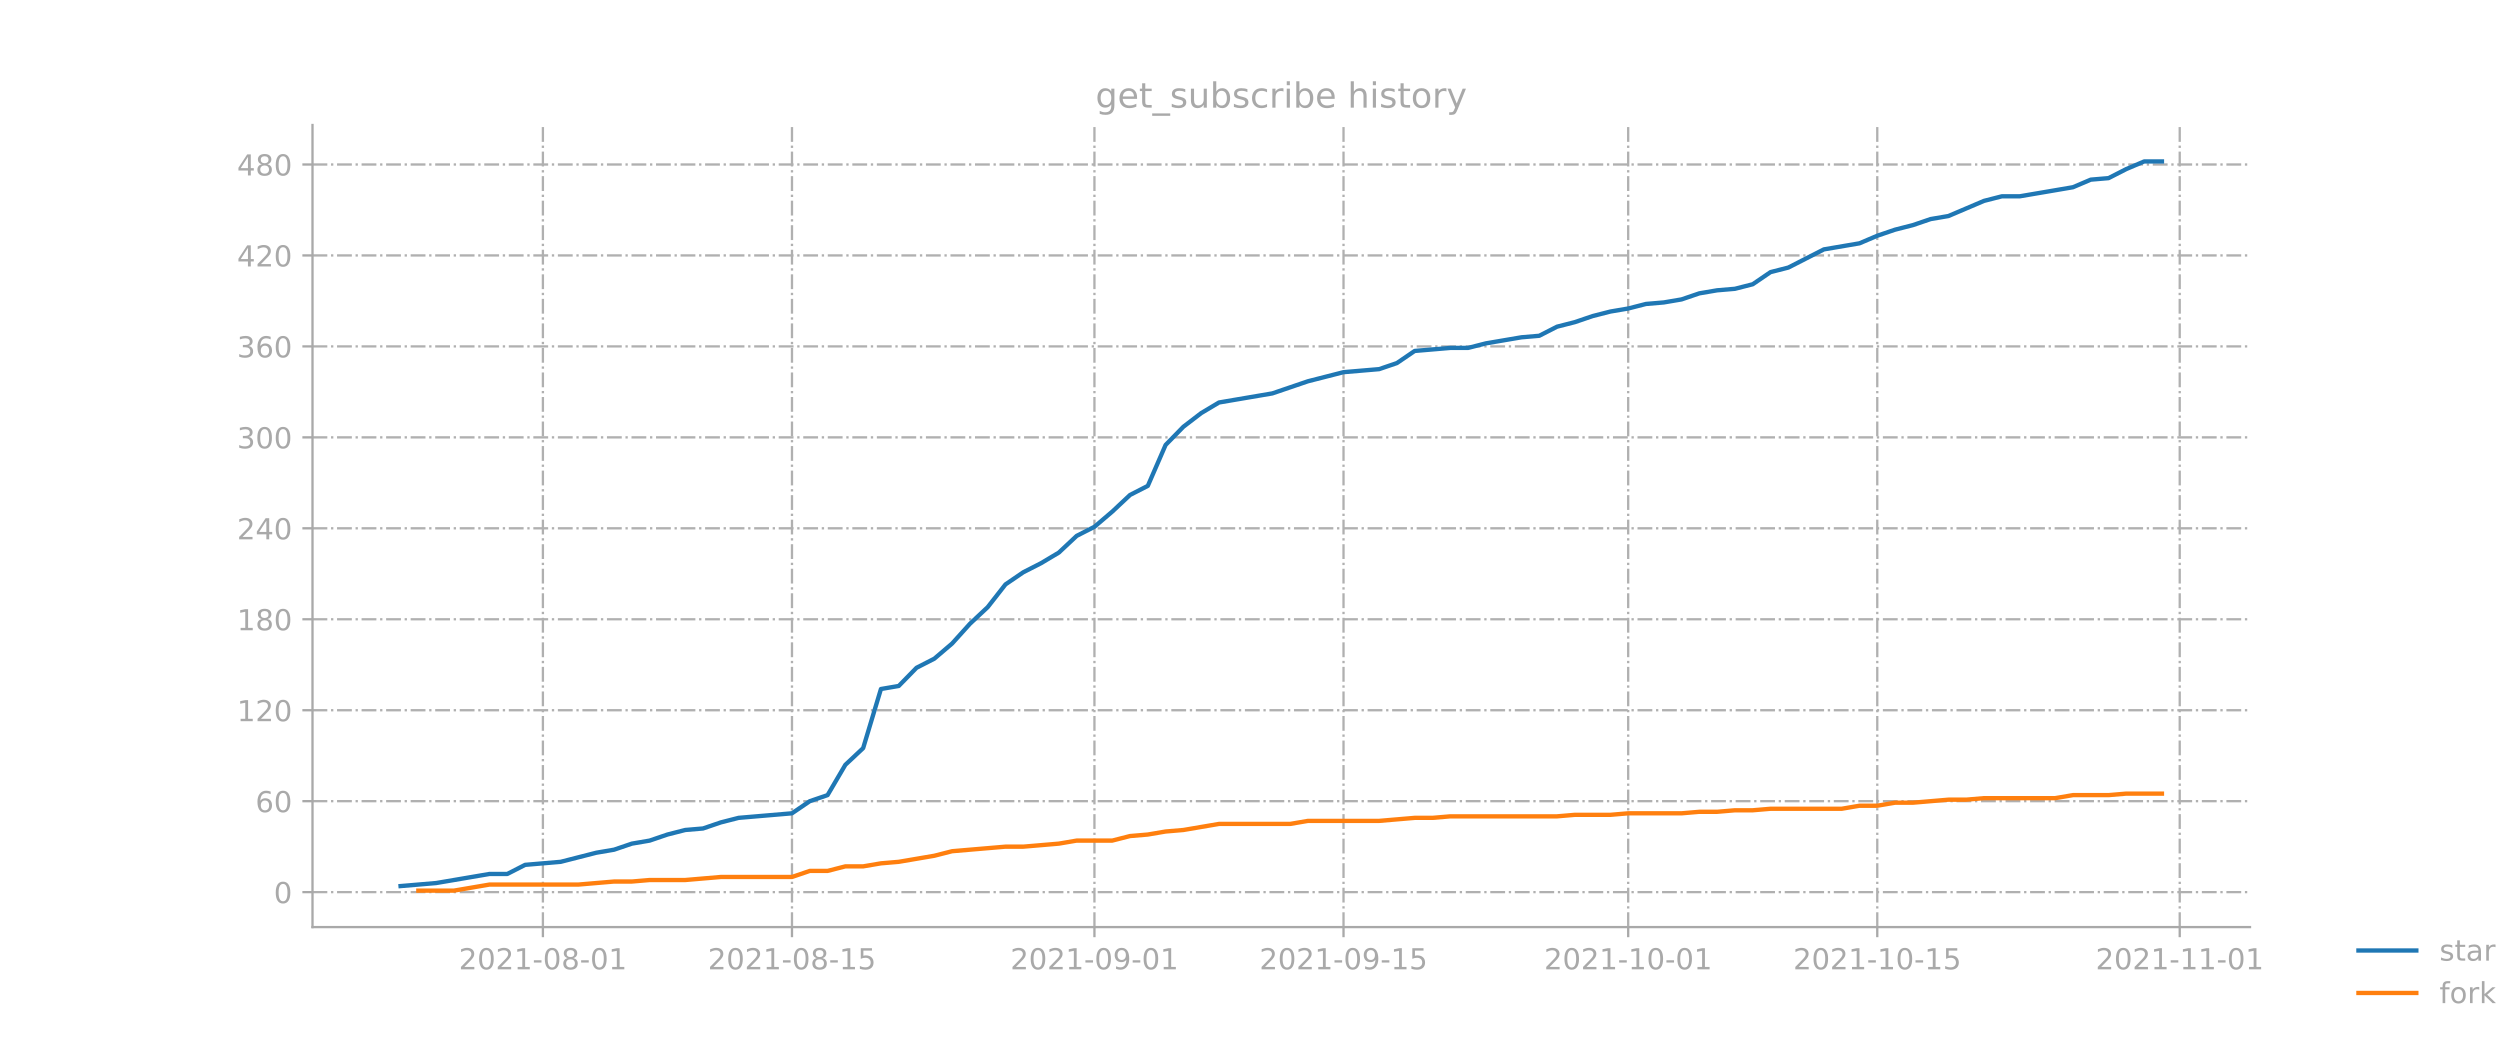
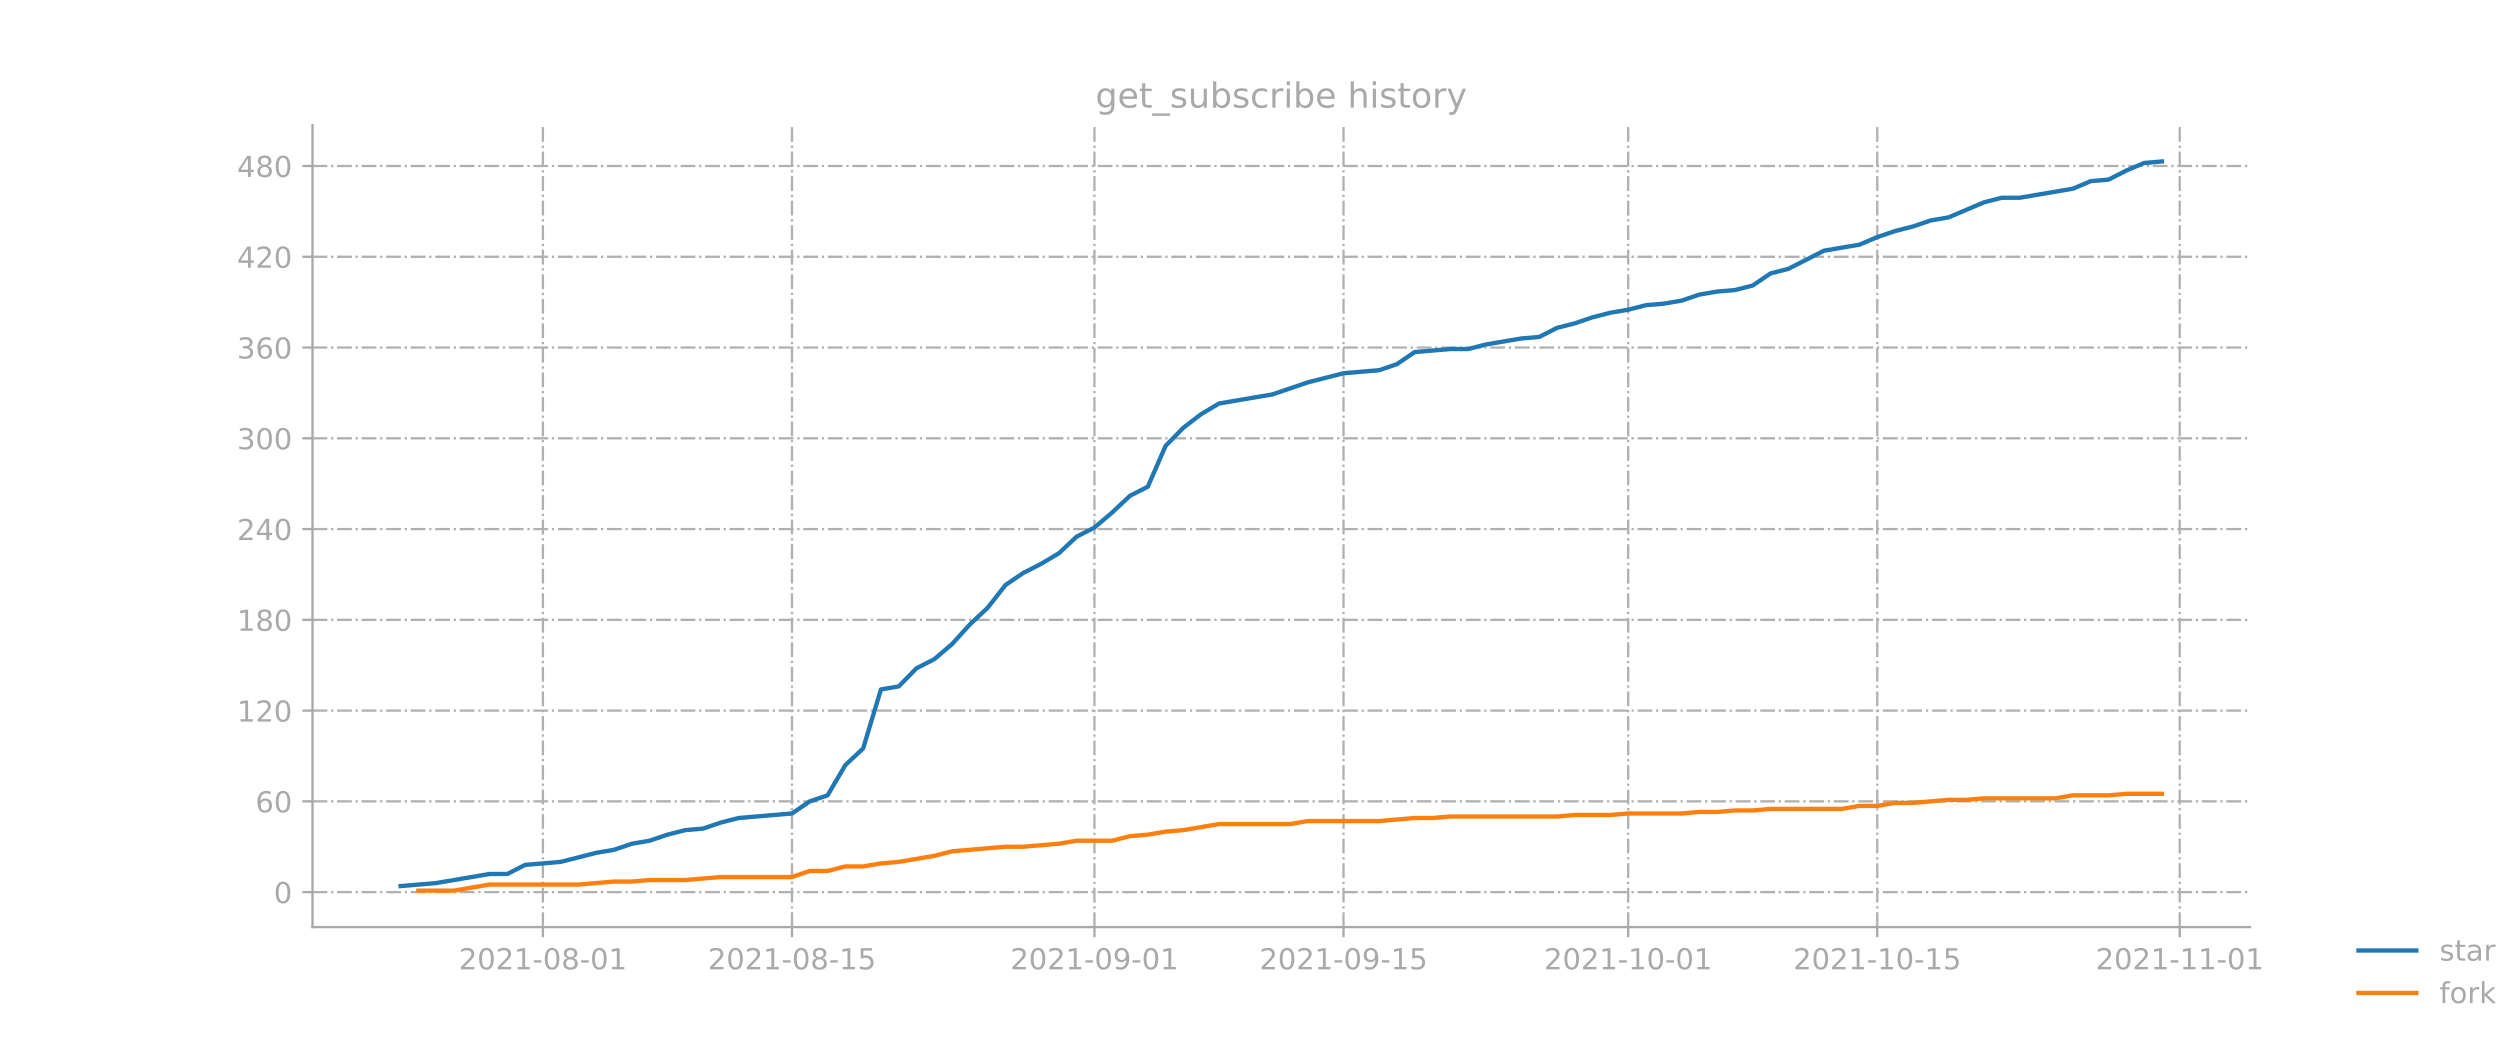
<svg xmlns="http://www.w3.org/2000/svg" xmlns:xlink="http://www.w3.org/1999/xlink" height="360pt" version="1.1" viewBox="0 0 864 360" width="864pt">
  <defs>
    <style type="text/css">*{stroke-linecap:butt;stroke-linejoin:round;}</style>
  </defs>
  <g id="figure_1">
    <g id="patch_1">
      <path d="M 0 360  L 864 360  L 864 0  L 0 0  z " style="fill:none;opacity:0;" />
    </g>
    <g id="axes_1">
      <g id="patch_2">
        <path d="M 108 320.4  L 777.6 320.4  L 777.6 43.2  L 108 43.2  z " style="fill:none;opacity:0;" />
      </g>
      <g id="matplotlib.axis_1">
        <g id="xtick_1">
          <g id="line2d_1">
-             <path clip-path="url(#p34e86db339)" d="M 187.626 320.4  L 187.626 43.2  " style="fill:none;stroke:#b0b0b0;stroke-dasharray:5.12,1.28,0.8,1.28;stroke-dashoffset:0;stroke-width:0.8;" />
+             <path clip-path="url(#pd5157e377d)" d="M 187.626 320.4  L 187.626 43.2  " style="fill:none;stroke:#b0b0b0;stroke-dasharray:5.12,1.28,0.8,1.28;stroke-dashoffset:0;stroke-width:0.8;" />
          </g>
          <g id="line2d_2">
            <defs>
-               <path d="M 0 0  L 0 3.5  " id="m14ba4d3a8d" style="stroke:#a9a9a9;stroke-width:0.8;" />
+               <path d="M 0 0  L 0 3.5  " id="m387c518f74" style="stroke:#a9a9a9;stroke-width:0.8;" />
            </defs>
            <g>
-               <use style="fill:#a9a9a9;stroke:#a9a9a9;stroke-width:0.8;" x="187.626" xlink:href="#m14ba4d3a8d" y="320.4" />
+               <use style="fill:#a9a9a9;stroke:#a9a9a9;stroke-width:0.8;" x="187.626" xlink:href="#m387c518f74" y="320.4" />
            </g>
          </g>
          <g id="text_1">
            <g style="fill:#a9a9a9;" transform="translate(158.5686 334.9984)scale(0.1 -0.1)">
              <defs>
                <path d="M 1228 531  L 3431 531  L 3431 0  L 469 0  L 469 531  Q 828 903 1448 1529  Q 2069 2156 2228 2338  Q 2531 2678 2651 2914  Q 2772 3150 2772 3378  Q 2772 3750 2511 3984  Q 2250 4219 1831 4219  Q 1534 4219 1204 4116  Q 875 4013 500 3803  L 500 4441  Q 881 4594 1212 4672  Q 1544 4750 1819 4750  Q 2544 4750 2975 4387  Q 3406 4025 3406 3419  Q 3406 3131 3298 2873  Q 3191 2616 2906 2266  Q 2828 2175 2409 1742  Q 1991 1309 1228 531  z " id="DejaVuSans-32" transform="scale(0.015625)" />
                <path d="M 2034 4250  Q 1547 4250 1301 3770  Q 1056 3291 1056 2328  Q 1056 1369 1301 889  Q 1547 409 2034 409  Q 2525 409 2770 889  Q 3016 1369 3016 2328  Q 3016 3291 2770 3770  Q 2525 4250 2034 4250  z M 2034 4750  Q 2819 4750 3233 4129  Q 3647 3509 3647 2328  Q 3647 1150 3233 529  Q 2819 -91 2034 -91  Q 1250 -91 836 529  Q 422 1150 422 2328  Q 422 3509 836 4129  Q 1250 4750 2034 4750  z " id="DejaVuSans-30" transform="scale(0.015625)" />
                <path d="M 794 531  L 1825 531  L 1825 4091  L 703 3866  L 703 4441  L 1819 4666  L 2450 4666  L 2450 531  L 3481 531  L 3481 0  L 794 0  L 794 531  z " id="DejaVuSans-31" transform="scale(0.015625)" />
                <path d="M 313 2009  L 1997 2009  L 1997 1497  L 313 1497  L 313 2009  z " id="DejaVuSans-2d" transform="scale(0.015625)" />
                <path d="M 2034 2216  Q 1584 2216 1326 1975  Q 1069 1734 1069 1313  Q 1069 891 1326 650  Q 1584 409 2034 409  Q 2484 409 2743 651  Q 3003 894 3003 1313  Q 3003 1734 2745 1975  Q 2488 2216 2034 2216  z M 1403 2484  Q 997 2584 770 2862  Q 544 3141 544 3541  Q 544 4100 942 4425  Q 1341 4750 2034 4750  Q 2731 4750 3128 4425  Q 3525 4100 3525 3541  Q 3525 3141 3298 2862  Q 3072 2584 2669 2484  Q 3125 2378 3379 2068  Q 3634 1759 3634 1313  Q 3634 634 3220 271  Q 2806 -91 2034 -91  Q 1263 -91 848 271  Q 434 634 434 1313  Q 434 1759 690 2068  Q 947 2378 1403 2484  z M 1172 3481  Q 1172 3119 1398 2916  Q 1625 2713 2034 2713  Q 2441 2713 2670 2916  Q 2900 3119 2900 3481  Q 2900 3844 2670 4047  Q 2441 4250 2034 4250  Q 1625 4250 1398 4047  Q 1172 3844 1172 3481  z " id="DejaVuSans-38" transform="scale(0.015625)" />
              </defs>
              <use xlink:href="#DejaVuSans-32" />
              <use x="63.623" xlink:href="#DejaVuSans-30" />
              <use x="127.246" xlink:href="#DejaVuSans-32" />
              <use x="190.869" xlink:href="#DejaVuSans-31" />
              <use x="254.492" xlink:href="#DejaVuSans-2d" />
              <use x="290.576" xlink:href="#DejaVuSans-30" />
              <use x="354.199" xlink:href="#DejaVuSans-38" />
              <use x="417.822" xlink:href="#DejaVuSans-2d" />
              <use x="453.906" xlink:href="#DejaVuSans-30" />
              <use x="517.529" xlink:href="#DejaVuSans-31" />
            </g>
          </g>
        </g>
        <g id="xtick_2">
          <g id="line2d_3">
-             <path clip-path="url(#p34e86db339)" d="M 273.709 320.4  L 273.709 43.2  " style="fill:none;stroke:#b0b0b0;stroke-dasharray:5.12,1.28,0.8,1.28;stroke-dashoffset:0;stroke-width:0.8;" />
+             <path clip-path="url(#pd5157e377d)" d="M 273.709 320.4  L 273.709 43.2  " style="fill:none;stroke:#b0b0b0;stroke-dasharray:5.12,1.28,0.8,1.28;stroke-dashoffset:0;stroke-width:0.8;" />
          </g>
          <g id="line2d_4">
            <g>
-               <use style="fill:#a9a9a9;stroke:#a9a9a9;stroke-width:0.8;" x="273.709" xlink:href="#m14ba4d3a8d" y="320.4" />
+               <use style="fill:#a9a9a9;stroke:#a9a9a9;stroke-width:0.8;" x="273.709" xlink:href="#m387c518f74" y="320.4" />
            </g>
          </g>
          <g id="text_2">
            <g style="fill:#a9a9a9;" transform="translate(244.6513 334.9984)scale(0.1 -0.1)">
              <defs>
                <path d="M 691 4666  L 3169 4666  L 3169 4134  L 1269 4134  L 1269 2991  Q 1406 3038 1543 3061  Q 1681 3084 1819 3084  Q 2600 3084 3056 2656  Q 3513 2228 3513 1497  Q 3513 744 3044 326  Q 2575 -91 1722 -91  Q 1428 -91 1123 -41  Q 819 9 494 109  L 494 744  Q 775 591 1075 516  Q 1375 441 1709 441  Q 2250 441 2565 725  Q 2881 1009 2881 1497  Q 2881 1984 2565 2268  Q 2250 2553 1709 2553  Q 1456 2553 1204 2497  Q 953 2441 691 2322  L 691 4666  z " id="DejaVuSans-35" transform="scale(0.015625)" />
              </defs>
              <use xlink:href="#DejaVuSans-32" />
              <use x="63.623" xlink:href="#DejaVuSans-30" />
              <use x="127.246" xlink:href="#DejaVuSans-32" />
              <use x="190.869" xlink:href="#DejaVuSans-31" />
              <use x="254.492" xlink:href="#DejaVuSans-2d" />
              <use x="290.576" xlink:href="#DejaVuSans-30" />
              <use x="354.199" xlink:href="#DejaVuSans-38" />
              <use x="417.822" xlink:href="#DejaVuSans-2d" />
              <use x="453.906" xlink:href="#DejaVuSans-31" />
              <use x="517.529" xlink:href="#DejaVuSans-35" />
            </g>
          </g>
        </g>
        <g id="xtick_3">
          <g id="line2d_5">
-             <path clip-path="url(#p34e86db339)" d="M 378.238 320.4  L 378.238 43.2  " style="fill:none;stroke:#b0b0b0;stroke-dasharray:5.12,1.28,0.8,1.28;stroke-dashoffset:0;stroke-width:0.8;" />
+             <path clip-path="url(#pd5157e377d)" d="M 378.238 320.4  L 378.238 43.2  " style="fill:none;stroke:#b0b0b0;stroke-dasharray:5.12,1.28,0.8,1.28;stroke-dashoffset:0;stroke-width:0.8;" />
          </g>
          <g id="line2d_6">
            <g>
-               <use style="fill:#a9a9a9;stroke:#a9a9a9;stroke-width:0.8;" x="378.238" xlink:href="#m14ba4d3a8d" y="320.4" />
+               <use style="fill:#a9a9a9;stroke:#a9a9a9;stroke-width:0.8;" x="378.238" xlink:href="#m387c518f74" y="320.4" />
            </g>
          </g>
          <g id="text_3">
            <g style="fill:#a9a9a9;" transform="translate(349.1802 334.9984)scale(0.1 -0.1)">
              <defs>
                <path d="M 703 97  L 703 672  Q 941 559 1184 500  Q 1428 441 1663 441  Q 2288 441 2617 861  Q 2947 1281 2994 2138  Q 2813 1869 2534 1725  Q 2256 1581 1919 1581  Q 1219 1581 811 2004  Q 403 2428 403 3163  Q 403 3881 828 4315  Q 1253 4750 1959 4750  Q 2769 4750 3195 4129  Q 3622 3509 3622 2328  Q 3622 1225 3098 567  Q 2575 -91 1691 -91  Q 1453 -91 1209 -44  Q 966 3 703 97  z M 1959 2075  Q 2384 2075 2632 2365  Q 2881 2656 2881 3163  Q 2881 3666 2632 3958  Q 2384 4250 1959 4250  Q 1534 4250 1286 3958  Q 1038 3666 1038 3163  Q 1038 2656 1286 2365  Q 1534 2075 1959 2075  z " id="DejaVuSans-39" transform="scale(0.015625)" />
              </defs>
              <use xlink:href="#DejaVuSans-32" />
              <use x="63.623" xlink:href="#DejaVuSans-30" />
              <use x="127.246" xlink:href="#DejaVuSans-32" />
              <use x="190.869" xlink:href="#DejaVuSans-31" />
              <use x="254.492" xlink:href="#DejaVuSans-2d" />
              <use x="290.576" xlink:href="#DejaVuSans-30" />
              <use x="354.199" xlink:href="#DejaVuSans-39" />
              <use x="417.822" xlink:href="#DejaVuSans-2d" />
              <use x="453.906" xlink:href="#DejaVuSans-30" />
              <use x="517.529" xlink:href="#DejaVuSans-31" />
            </g>
          </g>
        </g>
        <g id="xtick_4">
          <g id="line2d_7">
-             <path clip-path="url(#p34e86db339)" d="M 464.321 320.4  L 464.321 43.2  " style="fill:none;stroke:#b0b0b0;stroke-dasharray:5.12,1.28,0.8,1.28;stroke-dashoffset:0;stroke-width:0.8;" />
+             <path clip-path="url(#pd5157e377d)" d="M 464.321 320.4  L 464.321 43.2  " style="fill:none;stroke:#b0b0b0;stroke-dasharray:5.12,1.28,0.8,1.28;stroke-dashoffset:0;stroke-width:0.8;" />
          </g>
          <g id="line2d_8">
            <g>
-               <use style="fill:#a9a9a9;stroke:#a9a9a9;stroke-width:0.8;" x="464.321" xlink:href="#m14ba4d3a8d" y="320.4" />
+               <use style="fill:#a9a9a9;stroke:#a9a9a9;stroke-width:0.8;" x="464.321" xlink:href="#m387c518f74" y="320.4" />
            </g>
          </g>
          <g id="text_4">
            <g style="fill:#a9a9a9;" transform="translate(435.2628 334.9984)scale(0.1 -0.1)">
              <use xlink:href="#DejaVuSans-32" />
              <use x="63.623" xlink:href="#DejaVuSans-30" />
              <use x="127.246" xlink:href="#DejaVuSans-32" />
              <use x="190.869" xlink:href="#DejaVuSans-31" />
              <use x="254.492" xlink:href="#DejaVuSans-2d" />
              <use x="290.576" xlink:href="#DejaVuSans-30" />
              <use x="354.199" xlink:href="#DejaVuSans-39" />
              <use x="417.822" xlink:href="#DejaVuSans-2d" />
              <use x="453.906" xlink:href="#DejaVuSans-31" />
              <use x="517.529" xlink:href="#DejaVuSans-35" />
            </g>
          </g>
        </g>
        <g id="xtick_5">
          <g id="line2d_9">
-             <path clip-path="url(#p34e86db339)" d="M 562.701 320.4  L 562.701 43.2  " style="fill:none;stroke:#b0b0b0;stroke-dasharray:5.12,1.28,0.8,1.28;stroke-dashoffset:0;stroke-width:0.8;" />
+             <path clip-path="url(#pd5157e377d)" d="M 562.701 320.4  L 562.701 43.2  " style="fill:none;stroke:#b0b0b0;stroke-dasharray:5.12,1.28,0.8,1.28;stroke-dashoffset:0;stroke-width:0.8;" />
          </g>
          <g id="line2d_10">
            <g>
-               <use style="fill:#a9a9a9;stroke:#a9a9a9;stroke-width:0.8;" x="562.701" xlink:href="#m14ba4d3a8d" y="320.4" />
+               <use style="fill:#a9a9a9;stroke:#a9a9a9;stroke-width:0.8;" x="562.701" xlink:href="#m387c518f74" y="320.4" />
            </g>
          </g>
          <g id="text_5">
            <g style="fill:#a9a9a9;" transform="translate(533.643 334.9984)scale(0.1 -0.1)">
              <use xlink:href="#DejaVuSans-32" />
              <use x="63.623" xlink:href="#DejaVuSans-30" />
              <use x="127.246" xlink:href="#DejaVuSans-32" />
              <use x="190.869" xlink:href="#DejaVuSans-31" />
              <use x="254.492" xlink:href="#DejaVuSans-2d" />
              <use x="290.576" xlink:href="#DejaVuSans-31" />
              <use x="354.199" xlink:href="#DejaVuSans-30" />
              <use x="417.822" xlink:href="#DejaVuSans-2d" />
              <use x="453.906" xlink:href="#DejaVuSans-30" />
              <use x="517.529" xlink:href="#DejaVuSans-31" />
            </g>
          </g>
        </g>
        <g id="xtick_6">
          <g id="line2d_11">
-             <path clip-path="url(#p34e86db339)" d="M 648.783 320.4  L 648.783 43.2  " style="fill:none;stroke:#b0b0b0;stroke-dasharray:5.12,1.28,0.8,1.28;stroke-dashoffset:0;stroke-width:0.8;" />
+             <path clip-path="url(#pd5157e377d)" d="M 648.783 320.4  L 648.783 43.2  " style="fill:none;stroke:#b0b0b0;stroke-dasharray:5.12,1.28,0.8,1.28;stroke-dashoffset:0;stroke-width:0.8;" />
          </g>
          <g id="line2d_12">
            <g>
-               <use style="fill:#a9a9a9;stroke:#a9a9a9;stroke-width:0.8;" x="648.783" xlink:href="#m14ba4d3a8d" y="320.4" />
+               <use style="fill:#a9a9a9;stroke:#a9a9a9;stroke-width:0.8;" x="648.783" xlink:href="#m387c518f74" y="320.4" />
            </g>
          </g>
          <g id="text_6">
            <g style="fill:#a9a9a9;" transform="translate(619.7257 334.9984)scale(0.1 -0.1)">
              <use xlink:href="#DejaVuSans-32" />
              <use x="63.623" xlink:href="#DejaVuSans-30" />
              <use x="127.246" xlink:href="#DejaVuSans-32" />
              <use x="190.869" xlink:href="#DejaVuSans-31" />
              <use x="254.492" xlink:href="#DejaVuSans-2d" />
              <use x="290.576" xlink:href="#DejaVuSans-31" />
              <use x="354.199" xlink:href="#DejaVuSans-30" />
              <use x="417.822" xlink:href="#DejaVuSans-2d" />
              <use x="453.906" xlink:href="#DejaVuSans-31" />
              <use x="517.529" xlink:href="#DejaVuSans-35" />
            </g>
          </g>
        </g>
        <g id="xtick_7">
          <g id="line2d_13">
-             <path clip-path="url(#p34e86db339)" d="M 753.312 320.4  L 753.312 43.2  " style="fill:none;stroke:#b0b0b0;stroke-dasharray:5.12,1.28,0.8,1.28;stroke-dashoffset:0;stroke-width:0.8;" />
+             <path clip-path="url(#pd5157e377d)" d="M 753.312 320.4  L 753.312 43.2  " style="fill:none;stroke:#b0b0b0;stroke-dasharray:5.12,1.28,0.8,1.28;stroke-dashoffset:0;stroke-width:0.8;" />
          </g>
          <g id="line2d_14">
            <g>
-               <use style="fill:#a9a9a9;stroke:#a9a9a9;stroke-width:0.8;" x="753.312" xlink:href="#m14ba4d3a8d" y="320.4" />
+               <use style="fill:#a9a9a9;stroke:#a9a9a9;stroke-width:0.8;" x="753.312" xlink:href="#m387c518f74" y="320.4" />
            </g>
          </g>
          <g id="text_7">
            <g style="fill:#a9a9a9;" transform="translate(724.2546 334.9984)scale(0.1 -0.1)">
              <use xlink:href="#DejaVuSans-32" />
              <use x="63.623" xlink:href="#DejaVuSans-30" />
              <use x="127.246" xlink:href="#DejaVuSans-32" />
              <use x="190.869" xlink:href="#DejaVuSans-31" />
              <use x="254.492" xlink:href="#DejaVuSans-2d" />
              <use x="290.576" xlink:href="#DejaVuSans-31" />
              <use x="354.199" xlink:href="#DejaVuSans-31" />
              <use x="417.822" xlink:href="#DejaVuSans-2d" />
              <use x="453.906" xlink:href="#DejaVuSans-30" />
              <use x="517.529" xlink:href="#DejaVuSans-31" />
            </g>
          </g>
        </g>
      </g>
      <g id="matplotlib.axis_2">
        <g id="ytick_1">
          <g id="line2d_15">
-             <path clip-path="url(#p34e86db339)" d="M 108 308.324  L 777.6 308.324  " style="fill:none;stroke:#b0b0b0;stroke-dasharray:5.12,1.28,0.8,1.28;stroke-dashoffset:0;stroke-width:0.8;" />
+             <path clip-path="url(#pd5157e377d)" d="M 108 308.323  L 777.6 308.323  " style="fill:none;stroke:#b0b0b0;stroke-dasharray:5.12,1.28,0.8,1.28;stroke-dashoffset:0;stroke-width:0.8;" />
          </g>
          <g id="line2d_16">
            <defs>
-               <path d="M 0 0  L -3.5 0  " id="m1c23833a28" style="stroke:#a9a9a9;stroke-width:0.8;" />
+               <path d="M 0 0  L -3.5 0  " id="m817198917a" style="stroke:#a9a9a9;stroke-width:0.8;" />
            </defs>
            <g>
-               <use style="fill:#a9a9a9;stroke:#a9a9a9;stroke-width:0.8;" x="108" xlink:href="#m1c23833a28" y="308.324" />
+               <use style="fill:#a9a9a9;stroke:#a9a9a9;stroke-width:0.8;" x="108" xlink:href="#m817198917a" y="308.323" />
            </g>
          </g>
          <g id="text_8">
-             <g style="fill:#a9a9a9;" transform="translate(94.6375 312.1231)scale(0.1 -0.1)">
+             <g style="fill:#a9a9a9;" transform="translate(94.6375 312.122)scale(0.1 -0.1)">
              <use xlink:href="#DejaVuSans-30" />
            </g>
          </g>
        </g>
        <g id="ytick_2">
          <g id="line2d_17">
-             <path clip-path="url(#p34e86db339)" d="M 108 276.889  L 777.6 276.889  " style="fill:none;stroke:#b0b0b0;stroke-dasharray:5.12,1.28,0.8,1.28;stroke-dashoffset:0;stroke-width:0.8;" />
+             <path clip-path="url(#pd5157e377d)" d="M 108 276.954  L 777.6 276.954  " style="fill:none;stroke:#b0b0b0;stroke-dasharray:5.12,1.28,0.8,1.28;stroke-dashoffset:0;stroke-width:0.8;" />
          </g>
          <g id="line2d_18">
            <g>
-               <use style="fill:#a9a9a9;stroke:#a9a9a9;stroke-width:0.8;" x="108" xlink:href="#m1c23833a28" y="276.889" />
+               <use style="fill:#a9a9a9;stroke:#a9a9a9;stroke-width:0.8;" x="108" xlink:href="#m817198917a" y="276.954" />
            </g>
          </g>
          <g id="text_9">
-             <g style="fill:#a9a9a9;" transform="translate(88.275 280.6886)scale(0.1 -0.1)">
+             <g style="fill:#a9a9a9;" transform="translate(88.275 280.7527)scale(0.1 -0.1)">
              <defs>
                <path d="M 2113 2584  Q 1688 2584 1439 2293  Q 1191 2003 1191 1497  Q 1191 994 1439 701  Q 1688 409 2113 409  Q 2538 409 2786 701  Q 3034 994 3034 1497  Q 3034 2003 2786 2293  Q 2538 2584 2113 2584  z M 3366 4563  L 3366 3988  Q 3128 4100 2886 4159  Q 2644 4219 2406 4219  Q 1781 4219 1451 3797  Q 1122 3375 1075 2522  Q 1259 2794 1537 2939  Q 1816 3084 2150 3084  Q 2853 3084 3261 2657  Q 3669 2231 3669 1497  Q 3669 778 3244 343  Q 2819 -91 2113 -91  Q 1303 -91 875 529  Q 447 1150 447 2328  Q 447 3434 972 4092  Q 1497 4750 2381 4750  Q 2619 4750 2861 4703  Q 3103 4656 3366 4563  z " id="DejaVuSans-36" transform="scale(0.015625)" />
              </defs>
              <use xlink:href="#DejaVuSans-36" />
              <use x="63.623" xlink:href="#DejaVuSans-30" />
            </g>
          </g>
        </g>
        <g id="ytick_3">
          <g id="line2d_19">
-             <path clip-path="url(#p34e86db339)" d="M 108 245.455  L 777.6 245.455  " style="fill:none;stroke:#b0b0b0;stroke-dasharray:5.12,1.28,0.8,1.28;stroke-dashoffset:0;stroke-width:0.8;" />
+             <path clip-path="url(#pd5157e377d)" d="M 108 245.584  L 777.6 245.584  " style="fill:none;stroke:#b0b0b0;stroke-dasharray:5.12,1.28,0.8,1.28;stroke-dashoffset:0;stroke-width:0.8;" />
          </g>
          <g id="line2d_20">
            <g>
-               <use style="fill:#a9a9a9;stroke:#a9a9a9;stroke-width:0.8;" x="108" xlink:href="#m1c23833a28" y="245.455" />
+               <use style="fill:#a9a9a9;stroke:#a9a9a9;stroke-width:0.8;" x="108" xlink:href="#m817198917a" y="245.584" />
            </g>
          </g>
          <g id="text_10">
-             <g style="fill:#a9a9a9;" transform="translate(81.9125 249.2541)scale(0.1 -0.1)">
+             <g style="fill:#a9a9a9;" transform="translate(81.9125 249.3835)scale(0.1 -0.1)">
              <use xlink:href="#DejaVuSans-31" />
              <use x="63.623" xlink:href="#DejaVuSans-32" />
              <use x="127.246" xlink:href="#DejaVuSans-30" />
            </g>
          </g>
        </g>
        <g id="ytick_4">
          <g id="line2d_21">
-             <path clip-path="url(#p34e86db339)" d="M 108 214.02  L 777.6 214.02  " style="fill:none;stroke:#b0b0b0;stroke-dasharray:5.12,1.28,0.8,1.28;stroke-dashoffset:0;stroke-width:0.8;" />
+             <path clip-path="url(#pd5157e377d)" d="M 108 214.215  L 777.6 214.215  " style="fill:none;stroke:#b0b0b0;stroke-dasharray:5.12,1.28,0.8,1.28;stroke-dashoffset:0;stroke-width:0.8;" />
          </g>
          <g id="line2d_22">
            <g>
-               <use style="fill:#a9a9a9;stroke:#a9a9a9;stroke-width:0.8;" x="108" xlink:href="#m1c23833a28" y="214.02" />
+               <use style="fill:#a9a9a9;stroke:#a9a9a9;stroke-width:0.8;" x="108" xlink:href="#m817198917a" y="214.215" />
            </g>
          </g>
          <g id="text_11">
-             <g style="fill:#a9a9a9;" transform="translate(81.9125 217.8196)scale(0.1 -0.1)">
+             <g style="fill:#a9a9a9;" transform="translate(81.9125 218.0142)scale(0.1 -0.1)">
              <use xlink:href="#DejaVuSans-31" />
              <use x="63.623" xlink:href="#DejaVuSans-38" />
              <use x="127.246" xlink:href="#DejaVuSans-30" />
            </g>
          </g>
        </g>
        <g id="ytick_5">
          <g id="line2d_23">
-             <path clip-path="url(#p34e86db339)" d="M 108 182.586  L 777.6 182.586  " style="fill:none;stroke:#b0b0b0;stroke-dasharray:5.12,1.28,0.8,1.28;stroke-dashoffset:0;stroke-width:0.8;" />
+             <path clip-path="url(#pd5157e377d)" d="M 108 182.846  L 777.6 182.846  " style="fill:none;stroke:#b0b0b0;stroke-dasharray:5.12,1.28,0.8,1.28;stroke-dashoffset:0;stroke-width:0.8;" />
          </g>
          <g id="line2d_24">
            <g>
-               <use style="fill:#a9a9a9;stroke:#a9a9a9;stroke-width:0.8;" x="108" xlink:href="#m1c23833a28" y="182.586" />
+               <use style="fill:#a9a9a9;stroke:#a9a9a9;stroke-width:0.8;" x="108" xlink:href="#m817198917a" y="182.846" />
            </g>
          </g>
          <g id="text_12">
-             <g style="fill:#a9a9a9;" transform="translate(81.9125 186.3851)scale(0.1 -0.1)">
+             <g style="fill:#a9a9a9;" transform="translate(81.9125 186.6449)scale(0.1 -0.1)">
              <defs>
                <path d="M 2419 4116  L 825 1625  L 2419 1625  L 2419 4116  z M 2253 4666  L 3047 4666  L 3047 1625  L 3713 1625  L 3713 1100  L 3047 1100  L 3047 0  L 2419 0  L 2419 1100  L 313 1100  L 313 1709  L 2253 4666  z " id="DejaVuSans-34" transform="scale(0.015625)" />
              </defs>
              <use xlink:href="#DejaVuSans-32" />
              <use x="63.623" xlink:href="#DejaVuSans-34" />
              <use x="127.246" xlink:href="#DejaVuSans-30" />
            </g>
          </g>
        </g>
        <g id="ytick_6">
          <g id="line2d_25">
-             <path clip-path="url(#p34e86db339)" d="M 108 151.151  L 777.6 151.151  " style="fill:none;stroke:#b0b0b0;stroke-dasharray:5.12,1.28,0.8,1.28;stroke-dashoffset:0;stroke-width:0.8;" />
+             <path clip-path="url(#pd5157e377d)" d="M 108 151.476  L 777.6 151.476  " style="fill:none;stroke:#b0b0b0;stroke-dasharray:5.12,1.28,0.8,1.28;stroke-dashoffset:0;stroke-width:0.8;" />
          </g>
          <g id="line2d_26">
            <g>
-               <use style="fill:#a9a9a9;stroke:#a9a9a9;stroke-width:0.8;" x="108" xlink:href="#m1c23833a28" y="151.151" />
+               <use style="fill:#a9a9a9;stroke:#a9a9a9;stroke-width:0.8;" x="108" xlink:href="#m817198917a" y="151.476" />
            </g>
          </g>
          <g id="text_13">
-             <g style="fill:#a9a9a9;" transform="translate(81.9125 154.9506)scale(0.1 -0.1)">
+             <g style="fill:#a9a9a9;" transform="translate(81.9125 155.2756)scale(0.1 -0.1)">
              <defs>
                <path d="M 2597 2516  Q 3050 2419 3304 2112  Q 3559 1806 3559 1356  Q 3559 666 3084 287  Q 2609 -91 1734 -91  Q 1441 -91 1130 -33  Q 819 25 488 141  L 488 750  Q 750 597 1062 519  Q 1375 441 1716 441  Q 2309 441 2620 675  Q 2931 909 2931 1356  Q 2931 1769 2642 2001  Q 2353 2234 1838 2234  L 1294 2234  L 1294 2753  L 1863 2753  Q 2328 2753 2575 2939  Q 2822 3125 2822 3475  Q 2822 3834 2567 4026  Q 2313 4219 1838 4219  Q 1578 4219 1281 4162  Q 984 4106 628 3988  L 628 4550  Q 988 4650 1302 4700  Q 1616 4750 1894 4750  Q 2613 4750 3031 4423  Q 3450 4097 3450 3541  Q 3450 3153 3228 2886  Q 3006 2619 2597 2516  z " id="DejaVuSans-33" transform="scale(0.015625)" />
              </defs>
              <use xlink:href="#DejaVuSans-33" />
              <use x="63.623" xlink:href="#DejaVuSans-30" />
              <use x="127.246" xlink:href="#DejaVuSans-30" />
            </g>
          </g>
        </g>
        <g id="ytick_7">
          <g id="line2d_27">
-             <path clip-path="url(#p34e86db339)" d="M 108 119.717  L 777.6 119.717  " style="fill:none;stroke:#b0b0b0;stroke-dasharray:5.12,1.28,0.8,1.28;stroke-dashoffset:0;stroke-width:0.8;" />
+             <path clip-path="url(#pd5157e377d)" d="M 108 120.107  L 777.6 120.107  " style="fill:none;stroke:#b0b0b0;stroke-dasharray:5.12,1.28,0.8,1.28;stroke-dashoffset:0;stroke-width:0.8;" />
          </g>
          <g id="line2d_28">
            <g>
-               <use style="fill:#a9a9a9;stroke:#a9a9a9;stroke-width:0.8;" x="108" xlink:href="#m1c23833a28" y="119.717" />
+               <use style="fill:#a9a9a9;stroke:#a9a9a9;stroke-width:0.8;" x="108" xlink:href="#m817198917a" y="120.107" />
            </g>
          </g>
          <g id="text_14">
-             <g style="fill:#a9a9a9;" transform="translate(81.9125 123.5161)scale(0.1 -0.1)">
+             <g style="fill:#a9a9a9;" transform="translate(81.9125 123.9063)scale(0.1 -0.1)">
              <use xlink:href="#DejaVuSans-33" />
              <use x="63.623" xlink:href="#DejaVuSans-36" />
              <use x="127.246" xlink:href="#DejaVuSans-30" />
            </g>
          </g>
        </g>
        <g id="ytick_8">
          <g id="line2d_29">
-             <path clip-path="url(#p34e86db339)" d="M 108 88.282  L 777.6 88.282  " style="fill:none;stroke:#b0b0b0;stroke-dasharray:5.12,1.28,0.8,1.28;stroke-dashoffset:0;stroke-width:0.8;" />
+             <path clip-path="url(#pd5157e377d)" d="M 108 88.738  L 777.6 88.738  " style="fill:none;stroke:#b0b0b0;stroke-dasharray:5.12,1.28,0.8,1.28;stroke-dashoffset:0;stroke-width:0.8;" />
          </g>
          <g id="line2d_30">
            <g>
-               <use style="fill:#a9a9a9;stroke:#a9a9a9;stroke-width:0.8;" x="108" xlink:href="#m1c23833a28" y="88.282" />
+               <use style="fill:#a9a9a9;stroke:#a9a9a9;stroke-width:0.8;" x="108" xlink:href="#m817198917a" y="88.738" />
            </g>
          </g>
          <g id="text_15">
-             <g style="fill:#a9a9a9;" transform="translate(81.9125 92.08155)scale(0.1 -0.1)">
+             <g style="fill:#a9a9a9;" transform="translate(81.9125 92.53698)scale(0.1 -0.1)">
              <use xlink:href="#DejaVuSans-34" />
              <use x="63.623" xlink:href="#DejaVuSans-32" />
              <use x="127.246" xlink:href="#DejaVuSans-30" />
            </g>
          </g>
        </g>
        <g id="ytick_9">
          <g id="line2d_31">
-             <path clip-path="url(#p34e86db339)" d="M 108 56.848  L 777.6 56.848  " style="fill:none;stroke:#b0b0b0;stroke-dasharray:5.12,1.28,0.8,1.28;stroke-dashoffset:0;stroke-width:0.8;" />
+             <path clip-path="url(#pd5157e377d)" d="M 108 57.368  L 777.6 57.368  " style="fill:none;stroke:#b0b0b0;stroke-dasharray:5.12,1.28,0.8,1.28;stroke-dashoffset:0;stroke-width:0.8;" />
          </g>
          <g id="line2d_32">
            <g>
-               <use style="fill:#a9a9a9;stroke:#a9a9a9;stroke-width:0.8;" x="108" xlink:href="#m1c23833a28" y="56.848" />
+               <use style="fill:#a9a9a9;stroke:#a9a9a9;stroke-width:0.8;" x="108" xlink:href="#m817198917a" y="57.368" />
            </g>
          </g>
          <g id="text_16">
-             <g style="fill:#a9a9a9;" transform="translate(81.9125 60.64704)scale(0.1 -0.1)">
+             <g style="fill:#a9a9a9;" transform="translate(81.9125 61.16768)scale(0.1 -0.1)">
              <use xlink:href="#DejaVuSans-34" />
              <use x="63.623" xlink:href="#DejaVuSans-38" />
              <use x="127.246" xlink:href="#DejaVuSans-30" />
            </g>
          </g>
        </g>
      </g>
      <g id="line2d_33">
-         <path clip-path="url(#p34e86db339)" d="M 138.436 306.228  L 144.585 305.704  L 150.734 305.18  L 156.883 304.133  L 163.031 303.085  L 169.18 302.037  L 175.329 302.037  L 181.478 298.894  L 187.626 298.37  L 193.775 297.846  L 199.924 296.274  L 206.073 294.702  L 212.221 293.654  L 218.37 291.559  L 224.519 290.511  L 230.668 288.415  L 236.817 286.844  L 242.965 286.32  L 249.114 284.224  L 255.263 282.652  L 261.412 282.128  L 267.56 281.605  L 273.709 281.081  L 279.858 276.889  L 286.007 274.794  L 292.155 264.316  L 298.304 258.553  L 304.453 238.12  L 310.602 237.072  L 316.75 230.785  L 322.899 227.642  L 329.048 222.403  L 335.197 215.592  L 341.345 209.829  L 347.494 201.97  L 353.643 197.779  L 359.792 194.636  L 365.94 190.968  L 372.089 185.205  L 378.238 182.062  L 384.387 176.823  L 390.536 171.06  L 396.684 167.916  L 402.833 153.771  L 408.982 147.484  L 415.131 142.769  L 421.279 139.101  L 427.428 138.054  L 433.577 137.006  L 439.726 135.958  L 445.874 133.862  L 452.023 131.767  L 458.172 130.195  L 464.321 128.623  L 470.469 128.099  L 476.618 127.575  L 482.767 125.48  L 488.916 121.289  L 495.064 120.765  L 501.213 120.241  L 507.362 120.241  L 513.511 118.669  L 519.66 117.621  L 525.808 116.573  L 531.957 116.049  L 538.106 112.906  L 544.255 111.334  L 550.403 109.239  L 556.552 107.667  L 562.701 106.619  L 568.85 105.047  L 574.998 104.523  L 581.147 103.476  L 587.296 101.38  L 593.445 100.332  L 599.593 99.808  L 605.742 98.237  L 611.891 94.045  L 618.04 92.474  L 624.188 89.33  L 630.337 86.187  L 636.486 85.139  L 642.635 84.091  L 648.783 81.472  L 654.932 79.376  L 661.081 77.804  L 667.23 75.709  L 673.379 74.661  L 679.527 72.041  L 685.676 69.422  L 691.825 67.85  L 697.974 67.85  L 704.122 66.802  L 710.271 65.754  L 716.42 64.706  L 722.569 62.087  L 728.717 61.563  L 734.866 58.42  L 741.015 55.8  L 747.164 55.8  " style="fill:none;stroke:#1f77b4;stroke-linecap:square;stroke-width:1.5;" />
+         <path clip-path="url(#pd5157e377d)" d="M 138.436 306.232  L 144.585 305.709  L 150.734 305.186  L 156.883 304.14  L 163.031 303.095  L 169.18 302.049  L 175.329 302.049  L 181.478 298.912  L 187.626 298.389  L 193.775 297.866  L 199.924 296.298  L 206.073 294.729  L 212.221 293.684  L 218.37 291.593  L 224.519 290.547  L 230.668 288.456  L 236.817 286.887  L 242.965 286.364  L 249.114 284.273  L 255.263 282.705  L 261.412 282.182  L 267.56 281.659  L 273.709 281.136  L 279.858 276.954  L 286.007 274.862  L 292.155 264.406  L 298.304 258.655  L 304.453 238.265  L 310.602 237.219  L 316.75 230.945  L 322.899 227.808  L 329.048 222.58  L 335.197 215.783  L 341.345 210.032  L 347.494 202.19  L 353.643 198.007  L 359.792 194.871  L 365.94 191.211  L 372.089 185.46  L 378.238 182.323  L 384.387 177.095  L 390.536 171.344  L 396.684 168.207  L 402.833 154.09  L 408.982 147.817  L 415.131 143.111  L 421.279 139.451  L 427.428 138.406  L 433.577 137.36  L 439.726 136.315  L 445.874 134.223  L 452.023 132.132  L 458.172 130.563  L 464.321 128.995  L 470.469 128.472  L 476.618 127.949  L 482.767 125.858  L 488.916 121.676  L 495.064 121.153  L 501.213 120.63  L 507.362 120.63  L 513.511 119.061  L 519.66 118.016  L 525.808 116.97  L 531.957 116.447  L 538.106 113.31  L 544.255 111.742  L 550.403 109.651  L 556.552 108.082  L 562.701 107.037  L 568.85 105.468  L 574.998 104.945  L 581.147 103.9  L 587.296 101.808  L 593.445 100.763  L 599.593 100.24  L 605.742 98.671  L 611.891 94.489  L 618.04 92.92  L 624.188 89.783  L 630.337 86.646  L 636.486 85.601  L 642.635 84.555  L 648.783 81.941  L 654.932 79.85  L 661.081 78.281  L 667.23 76.19  L 673.379 75.144  L 679.527 72.53  L 685.676 69.916  L 691.825 68.348  L 697.974 68.348  L 704.122 67.302  L 710.271 66.256  L 716.42 65.211  L 722.569 62.597  L 728.717 62.074  L 734.866 58.937  L 741.015 56.323  L 747.164 55.8  " style="fill:none;stroke:#1f77b4;stroke-linecap:square;stroke-width:1.5;" />
      </g>
      <g id="line2d_34">
-         <path clip-path="url(#p34e86db339)" d="M 144.585 307.8  L 150.734 307.8  L 156.883 307.8  L 163.031 306.752  L 169.18 305.704  L 175.329 305.704  L 181.478 305.704  L 187.626 305.704  L 193.775 305.704  L 199.924 305.704  L 206.073 305.18  L 212.221 304.657  L 218.37 304.657  L 224.519 304.133  L 230.668 304.133  L 236.817 304.133  L 242.965 303.609  L 249.114 303.085  L 255.263 303.085  L 261.412 303.085  L 267.56 303.085  L 273.709 303.085  L 279.858 300.989  L 286.007 300.989  L 292.155 299.417  L 298.304 299.417  L 304.453 298.37  L 310.602 297.846  L 316.75 296.798  L 322.899 295.75  L 329.048 294.178  L 335.197 293.654  L 341.345 293.131  L 347.494 292.607  L 353.643 292.607  L 359.792 292.083  L 365.94 291.559  L 372.089 290.511  L 378.238 290.511  L 384.387 290.511  L 390.536 288.939  L 396.684 288.415  L 402.833 287.368  L 408.982 286.844  L 415.131 285.796  L 421.279 284.748  L 427.428 284.748  L 433.577 284.748  L 439.726 284.748  L 445.874 284.748  L 452.023 283.7  L 458.172 283.7  L 464.321 283.7  L 470.469 283.7  L 476.618 283.7  L 482.767 283.176  L 488.916 282.652  L 495.064 282.652  L 501.213 282.128  L 507.362 282.128  L 513.511 282.128  L 519.66 282.128  L 525.808 282.128  L 531.957 282.128  L 538.106 282.128  L 544.255 281.605  L 550.403 281.605  L 556.552 281.605  L 562.701 281.081  L 568.85 281.081  L 574.998 281.081  L 581.147 281.081  L 587.296 280.557  L 593.445 280.557  L 599.593 280.033  L 605.742 280.033  L 611.891 279.509  L 618.04 279.509  L 624.188 279.509  L 630.337 279.509  L 636.486 279.509  L 642.635 278.461  L 648.783 278.461  L 654.932 277.413  L 661.081 277.413  L 667.23 276.889  L 673.379 276.365  L 679.527 276.365  L 685.676 275.842  L 691.825 275.842  L 697.974 275.842  L 704.122 275.842  L 710.271 275.842  L 716.42 274.794  L 722.569 274.794  L 728.717 274.794  L 734.866 274.27  L 741.015 274.27  L 747.164 274.27  " style="fill:none;stroke:#ff7f0e;stroke-linecap:square;stroke-width:1.5;" />
+         <path clip-path="url(#pd5157e377d)" d="M 144.585 307.8  L 150.734 307.8  L 156.883 307.8  L 163.031 306.754  L 169.18 305.709  L 175.329 305.709  L 181.478 305.709  L 187.626 305.709  L 193.775 305.709  L 199.924 305.709  L 206.073 305.186  L 212.221 304.663  L 218.37 304.663  L 224.519 304.14  L 230.668 304.14  L 236.817 304.14  L 242.965 303.617  L 249.114 303.095  L 255.263 303.095  L 261.412 303.095  L 267.56 303.095  L 273.709 303.095  L 279.858 301.003  L 286.007 301.003  L 292.155 299.435  L 298.304 299.435  L 304.453 298.389  L 310.602 297.866  L 316.75 296.821  L 322.899 295.775  L 329.048 294.207  L 335.197 293.684  L 341.345 293.161  L 347.494 292.638  L 353.643 292.638  L 359.792 292.115  L 365.94 291.593  L 372.089 290.547  L 378.238 290.547  L 384.387 290.547  L 390.536 288.978  L 396.684 288.456  L 402.833 287.41  L 408.982 286.887  L 415.131 285.841  L 421.279 284.796  L 427.428 284.796  L 433.577 284.796  L 439.726 284.796  L 445.874 284.796  L 452.023 283.75  L 458.172 283.75  L 464.321 283.75  L 470.469 283.75  L 476.618 283.75  L 482.767 283.227  L 488.916 282.705  L 495.064 282.705  L 501.213 282.182  L 507.362 282.182  L 513.511 282.182  L 519.66 282.182  L 525.808 282.182  L 531.957 282.182  L 538.106 282.182  L 544.255 281.659  L 550.403 281.659  L 556.552 281.659  L 562.701 281.136  L 568.85 281.136  L 574.998 281.136  L 581.147 281.136  L 587.296 280.613  L 593.445 280.613  L 599.593 280.09  L 605.742 280.09  L 611.891 279.568  L 618.04 279.568  L 624.188 279.568  L 630.337 279.568  L 636.486 279.568  L 642.635 278.522  L 648.783 278.522  L 654.932 277.476  L 661.081 277.476  L 667.23 276.954  L 673.379 276.431  L 679.527 276.431  L 685.676 275.908  L 691.825 275.908  L 697.974 275.908  L 704.122 275.908  L 710.271 275.908  L 716.42 274.862  L 722.569 274.862  L 728.717 274.862  L 734.866 274.339  L 741.015 274.339  L 747.164 274.339  " style="fill:none;stroke:#ff7f0e;stroke-linecap:square;stroke-width:1.5;" />
      </g>
      <g id="patch_3">
        <path d="M 108 320.4  L 108 43.2  " style="fill:none;stroke:#a9a9a9;stroke-linecap:square;stroke-linejoin:miter;stroke-width:0.8;" />
      </g>
      <g id="patch_4">
        <path d="M 777.6 320.4  L 777.6 43.2  " style="fill:none;" />
      </g>
      <g id="patch_5">
        <path d="M 108 320.4  L 777.6 320.4  " style="fill:none;stroke:#a9a9a9;stroke-linecap:square;stroke-linejoin:miter;stroke-width:0.8;" />
      </g>
      <g id="patch_6">
        <path d="M 108 43.2  L 777.6 43.2  " style="fill:none;" />
      </g>
      <g id="text_17">
        <g style="fill:#a9a9a9;" transform="translate(378.6075 37.2)scale(0.12 -0.12)">
          <defs>
            <path d="M 2906 1791  Q 2906 2416 2648 2759  Q 2391 3103 1925 3103  Q 1463 3103 1205 2759  Q 947 2416 947 1791  Q 947 1169 1205 825  Q 1463 481 1925 481  Q 2391 481 2648 825  Q 2906 1169 2906 1791  z M 3481 434  Q 3481 -459 3084 -895  Q 2688 -1331 1869 -1331  Q 1566 -1331 1297 -1286  Q 1028 -1241 775 -1147  L 775 -588  Q 1028 -725 1275 -790  Q 1522 -856 1778 -856  Q 2344 -856 2625 -561  Q 2906 -266 2906 331  L 2906 616  Q 2728 306 2450 153  Q 2172 0 1784 0  Q 1141 0 747 490  Q 353 981 353 1791  Q 353 2603 747 3093  Q 1141 3584 1784 3584  Q 2172 3584 2450 3431  Q 2728 3278 2906 2969  L 2906 3500  L 3481 3500  L 3481 434  z " id="DejaVuSans-67" transform="scale(0.015625)" />
            <path d="M 3597 1894  L 3597 1613  L 953 1613  Q 991 1019 1311 708  Q 1631 397 2203 397  Q 2534 397 2845 478  Q 3156 559 3463 722  L 3463 178  Q 3153 47 2828 -22  Q 2503 -91 2169 -91  Q 1331 -91 842 396  Q 353 884 353 1716  Q 353 2575 817 3079  Q 1281 3584 2069 3584  Q 2775 3584 3186 3129  Q 3597 2675 3597 1894  z M 3022 2063  Q 3016 2534 2758 2815  Q 2500 3097 2075 3097  Q 1594 3097 1305 2825  Q 1016 2553 972 2059  L 3022 2063  z " id="DejaVuSans-65" transform="scale(0.015625)" />
            <path d="M 1172 4494  L 1172 3500  L 2356 3500  L 2356 3053  L 1172 3053  L 1172 1153  Q 1172 725 1289 603  Q 1406 481 1766 481  L 2356 481  L 2356 0  L 1766 0  Q 1100 0 847 248  Q 594 497 594 1153  L 594 3053  L 172 3053  L 172 3500  L 594 3500  L 594 4494  L 1172 4494  z " id="DejaVuSans-74" transform="scale(0.015625)" />
            <path d="M 3263 -1063  L 3263 -1509  L -63 -1509  L -63 -1063  L 3263 -1063  z " id="DejaVuSans-5f" transform="scale(0.015625)" />
            <path d="M 2834 3397  L 2834 2853  Q 2591 2978 2328 3040  Q 2066 3103 1784 3103  Q 1356 3103 1142 2972  Q 928 2841 928 2578  Q 928 2378 1081 2264  Q 1234 2150 1697 2047  L 1894 2003  Q 2506 1872 2764 1633  Q 3022 1394 3022 966  Q 3022 478 2636 193  Q 2250 -91 1575 -91  Q 1294 -91 989 -36  Q 684 19 347 128  L 347 722  Q 666 556 975 473  Q 1284 391 1588 391  Q 1994 391 2212 530  Q 2431 669 2431 922  Q 2431 1156 2273 1281  Q 2116 1406 1581 1522  L 1381 1569  Q 847 1681 609 1914  Q 372 2147 372 2553  Q 372 3047 722 3315  Q 1072 3584 1716 3584  Q 2034 3584 2315 3537  Q 2597 3491 2834 3397  z " id="DejaVuSans-73" transform="scale(0.015625)" />
            <path d="M 544 1381  L 544 3500  L 1119 3500  L 1119 1403  Q 1119 906 1312 657  Q 1506 409 1894 409  Q 2359 409 2629 706  Q 2900 1003 2900 1516  L 2900 3500  L 3475 3500  L 3475 0  L 2900 0  L 2900 538  Q 2691 219 2414 64  Q 2138 -91 1772 -91  Q 1169 -91 856 284  Q 544 659 544 1381  z M 1991 3584  L 1991 3584  z " id="DejaVuSans-75" transform="scale(0.015625)" />
            <path d="M 3116 1747  Q 3116 2381 2855 2742  Q 2594 3103 2138 3103  Q 1681 3103 1420 2742  Q 1159 2381 1159 1747  Q 1159 1113 1420 752  Q 1681 391 2138 391  Q 2594 391 2855 752  Q 3116 1113 3116 1747  z M 1159 2969  Q 1341 3281 1617 3432  Q 1894 3584 2278 3584  Q 2916 3584 3314 3078  Q 3713 2572 3713 1747  Q 3713 922 3314 415  Q 2916 -91 2278 -91  Q 1894 -91 1617 61  Q 1341 213 1159 525  L 1159 0  L 581 0  L 581 4863  L 1159 4863  L 1159 2969  z " id="DejaVuSans-62" transform="scale(0.015625)" />
            <path d="M 3122 3366  L 3122 2828  Q 2878 2963 2633 3030  Q 2388 3097 2138 3097  Q 1578 3097 1268 2742  Q 959 2388 959 1747  Q 959 1106 1268 751  Q 1578 397 2138 397  Q 2388 397 2633 464  Q 2878 531 3122 666  L 3122 134  Q 2881 22 2623 -34  Q 2366 -91 2075 -91  Q 1284 -91 818 406  Q 353 903 353 1747  Q 353 2603 823 3093  Q 1294 3584 2113 3584  Q 2378 3584 2631 3529  Q 2884 3475 3122 3366  z " id="DejaVuSans-63" transform="scale(0.015625)" />
            <path d="M 2631 2963  Q 2534 3019 2420 3045  Q 2306 3072 2169 3072  Q 1681 3072 1420 2755  Q 1159 2438 1159 1844  L 1159 0  L 581 0  L 581 3500  L 1159 3500  L 1159 2956  Q 1341 3275 1631 3429  Q 1922 3584 2338 3584  Q 2397 3584 2469 3576  Q 2541 3569 2628 3553  L 2631 2963  z " id="DejaVuSans-72" transform="scale(0.015625)" />
            <path d="M 603 3500  L 1178 3500  L 1178 0  L 603 0  L 603 3500  z M 603 4863  L 1178 4863  L 1178 4134  L 603 4134  L 603 4863  z " id="DejaVuSans-69" transform="scale(0.015625)" />
            <path id="DejaVuSans-20" transform="scale(0.015625)" />
            <path d="M 3513 2113  L 3513 0  L 2938 0  L 2938 2094  Q 2938 2591 2744 2837  Q 2550 3084 2163 3084  Q 1697 3084 1428 2787  Q 1159 2491 1159 1978  L 1159 0  L 581 0  L 581 4863  L 1159 4863  L 1159 2956  Q 1366 3272 1645 3428  Q 1925 3584 2291 3584  Q 2894 3584 3203 3211  Q 3513 2838 3513 2113  z " id="DejaVuSans-68" transform="scale(0.015625)" />
            <path d="M 1959 3097  Q 1497 3097 1228 2736  Q 959 2375 959 1747  Q 959 1119 1226 758  Q 1494 397 1959 397  Q 2419 397 2687 759  Q 2956 1122 2956 1747  Q 2956 2369 2687 2733  Q 2419 3097 1959 3097  z M 1959 3584  Q 2709 3584 3137 3096  Q 3566 2609 3566 1747  Q 3566 888 3137 398  Q 2709 -91 1959 -91  Q 1206 -91 779 398  Q 353 888 353 1747  Q 353 2609 779 3096  Q 1206 3584 1959 3584  z " id="DejaVuSans-6f" transform="scale(0.015625)" />
            <path d="M 2059 -325  Q 1816 -950 1584 -1140  Q 1353 -1331 966 -1331  L 506 -1331  L 506 -850  L 844 -850  Q 1081 -850 1212 -737  Q 1344 -625 1503 -206  L 1606 56  L 191 3500  L 800 3500  L 1894 763  L 2988 3500  L 3597 3500  L 2059 -325  z " id="DejaVuSans-79" transform="scale(0.015625)" />
          </defs>
          <use xlink:href="#DejaVuSans-67" />
          <use x="63.477" xlink:href="#DejaVuSans-65" />
          <use x="125" xlink:href="#DejaVuSans-74" />
          <use x="164.209" xlink:href="#DejaVuSans-5f" />
          <use x="214.209" xlink:href="#DejaVuSans-73" />
          <use x="266.309" xlink:href="#DejaVuSans-75" />
          <use x="329.688" xlink:href="#DejaVuSans-62" />
          <use x="393.164" xlink:href="#DejaVuSans-73" />
          <use x="445.264" xlink:href="#DejaVuSans-63" />
          <use x="500.244" xlink:href="#DejaVuSans-72" />
          <use x="541.357" xlink:href="#DejaVuSans-69" />
          <use x="569.141" xlink:href="#DejaVuSans-62" />
          <use x="632.617" xlink:href="#DejaVuSans-65" />
          <use x="694.141" xlink:href="#DejaVuSans-20" />
          <use x="725.928" xlink:href="#DejaVuSans-68" />
          <use x="789.307" xlink:href="#DejaVuSans-69" />
          <use x="817.09" xlink:href="#DejaVuSans-73" />
          <use x="869.189" xlink:href="#DejaVuSans-74" />
          <use x="908.398" xlink:href="#DejaVuSans-6f" />
          <use x="969.58" xlink:href="#DejaVuSans-72" />
          <use x="1010.693" xlink:href="#DejaVuSans-79" />
        </g>
      </g>
      <g id="legend_1">
        <g id="line2d_35">
          <path d="M 815.08 328.498  L 835.08 328.498  " style="fill:none;stroke:#1f77b4;stroke-linecap:square;stroke-width:1.5;" />
        </g>
        <g id="line2d_36" />
        <g id="text_18">
          <g style="fill:#a9a9a9;" transform="translate(843.08 331.9984)scale(0.1 -0.1)">
            <defs>
              <path d="M 2194 1759  Q 1497 1759 1228 1600  Q 959 1441 959 1056  Q 959 750 1161 570  Q 1363 391 1709 391  Q 2188 391 2477 730  Q 2766 1069 2766 1631  L 2766 1759  L 2194 1759  z M 3341 1997  L 3341 0  L 2766 0  L 2766 531  Q 2569 213 2275 61  Q 1981 -91 1556 -91  Q 1019 -91 701 211  Q 384 513 384 1019  Q 384 1609 779 1909  Q 1175 2209 1959 2209  L 2766 2209  L 2766 2266  Q 2766 2663 2505 2880  Q 2244 3097 1772 3097  Q 1472 3097 1187 3025  Q 903 2953 641 2809  L 641 3341  Q 956 3463 1253 3523  Q 1550 3584 1831 3584  Q 2591 3584 2966 3190  Q 3341 2797 3341 1997  z " id="DejaVuSans-61" transform="scale(0.015625)" />
            </defs>
            <use xlink:href="#DejaVuSans-73" />
            <use x="52.1" xlink:href="#DejaVuSans-74" />
            <use x="91.309" xlink:href="#DejaVuSans-61" />
            <use x="152.588" xlink:href="#DejaVuSans-72" />
          </g>
        </g>
        <g id="line2d_37">
          <path d="M 815.08 343.177  L 835.08 343.177  " style="fill:none;stroke:#ff7f0e;stroke-linecap:square;stroke-width:1.5;" />
        </g>
        <g id="line2d_38" />
        <g id="text_19">
          <g style="fill:#a9a9a9;" transform="translate(843.08 346.6766)scale(0.1 -0.1)">
            <defs>
              <path d="M 2375 4863  L 2375 4384  L 1825 4384  Q 1516 4384 1395 4259  Q 1275 4134 1275 3809  L 1275 3500  L 2222 3500  L 2222 3053  L 1275 3053  L 1275 0  L 697 0  L 697 3053  L 147 3053  L 147 3500  L 697 3500  L 697 3744  Q 697 4328 969 4595  Q 1241 4863 1831 4863  L 2375 4863  z " id="DejaVuSans-66" transform="scale(0.015625)" />
              <path d="M 581 4863  L 1159 4863  L 1159 1991  L 2875 3500  L 3609 3500  L 1753 1863  L 3688 0  L 2938 0  L 1159 1709  L 1159 0  L 581 0  L 581 4863  z " id="DejaVuSans-6b" transform="scale(0.015625)" />
            </defs>
            <use xlink:href="#DejaVuSans-66" />
            <use x="35.205" xlink:href="#DejaVuSans-6f" />
            <use x="96.387" xlink:href="#DejaVuSans-72" />
            <use x="137.5" xlink:href="#DejaVuSans-6b" />
          </g>
        </g>
      </g>
    </g>
  </g>
  <defs>
-     <clipPath id="p34e86db339">
+     <clipPath id="pd5157e377d">
      <rect height="277.2" width="669.6" x="108" y="43.2" />
    </clipPath>
  </defs>
</svg>
